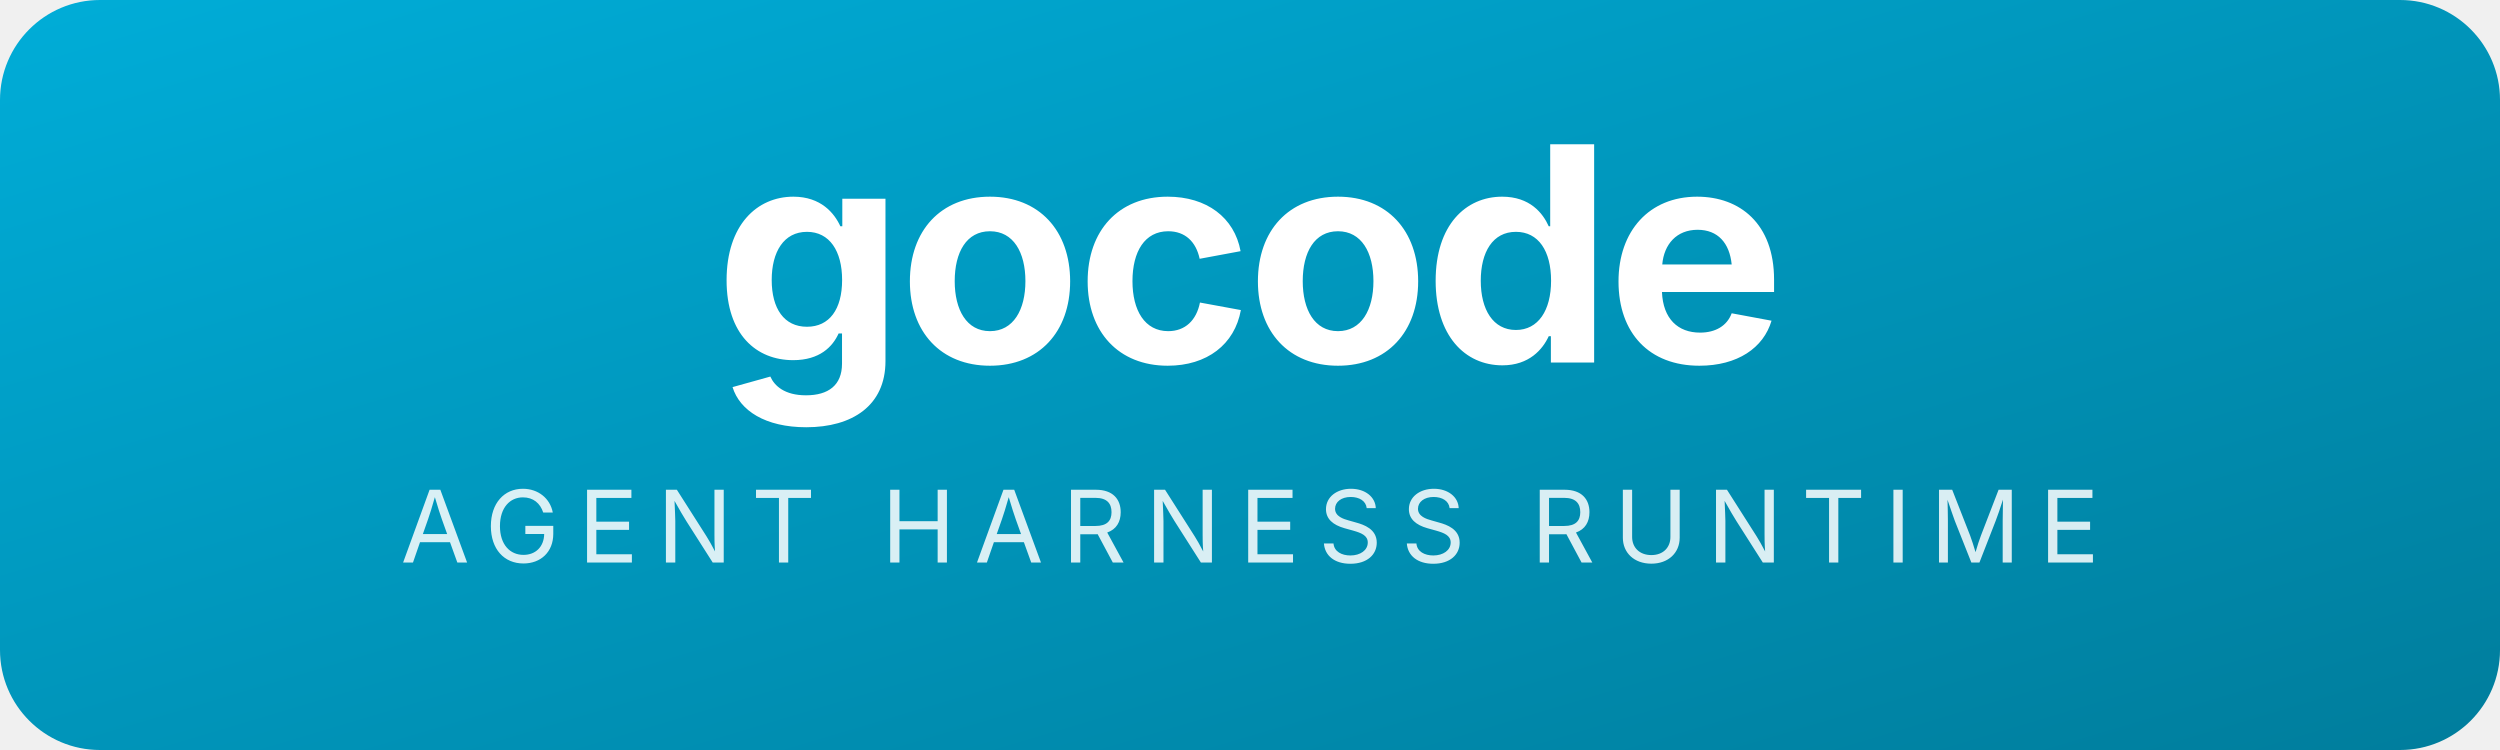
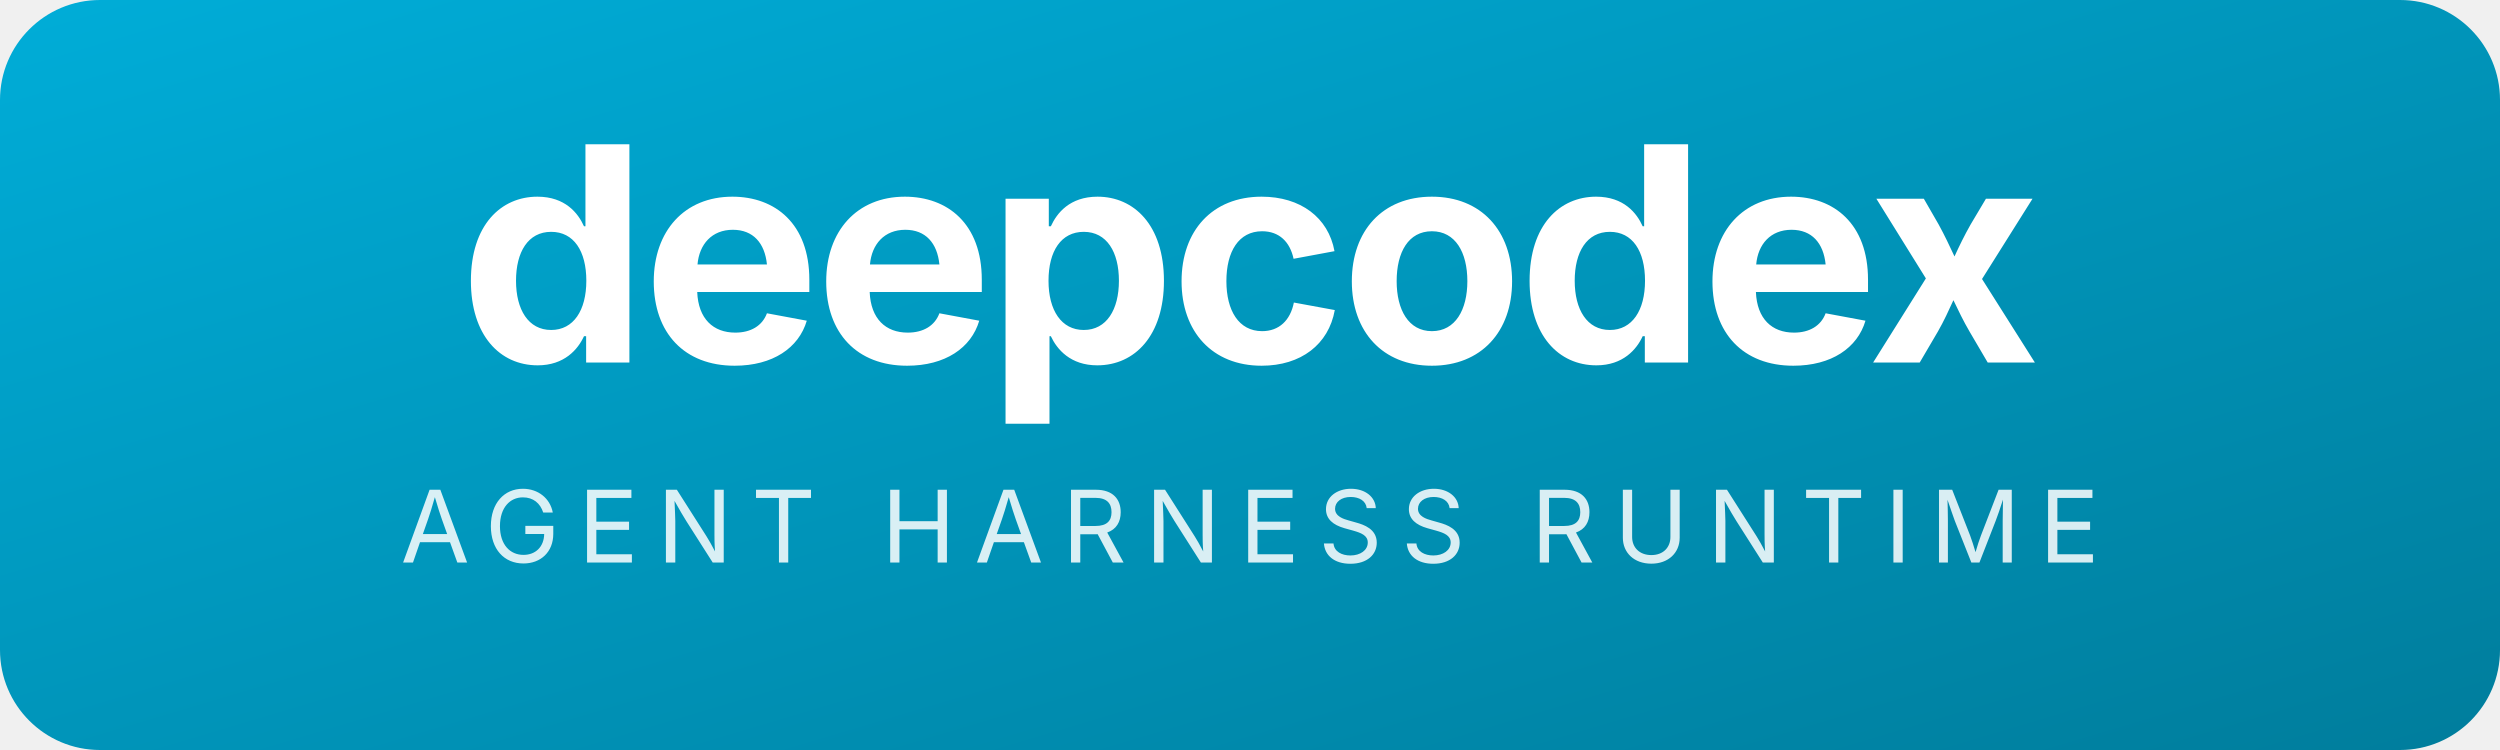
<svg xmlns="http://www.w3.org/2000/svg" viewBox="0 0 400 120">
  <defs>
    <linearGradient id="bg" x1="0%" y1="0%" x2="100%" y2="100%">
      <stop offset="0%" style="stop-color:#00ADD8;stop-opacity:1" />
      <stop offset="100%" style="stop-color:#007D9C;stop-opacity:1" />
    </linearGradient>
  </defs>
  <rect width="400" height="120" rx="16" fill="url(#bg)" />
  <text x="200" y="58" font-family="system-ui,-apple-system,sans-serif" font-size="48" font-weight="700" fill="white" text-anchor="middle" letter-spacing="-1">
-     gocode
+     deepcodex
  </text>
  <text x="200" y="90" font-family="system-ui,-apple-system,sans-serif" font-size="16" fill="rgba(255,255,255,0.85)" text-anchor="middle" letter-spacing="3">
    AGENT HARNESS RUNTIME
  </text>
</svg>
